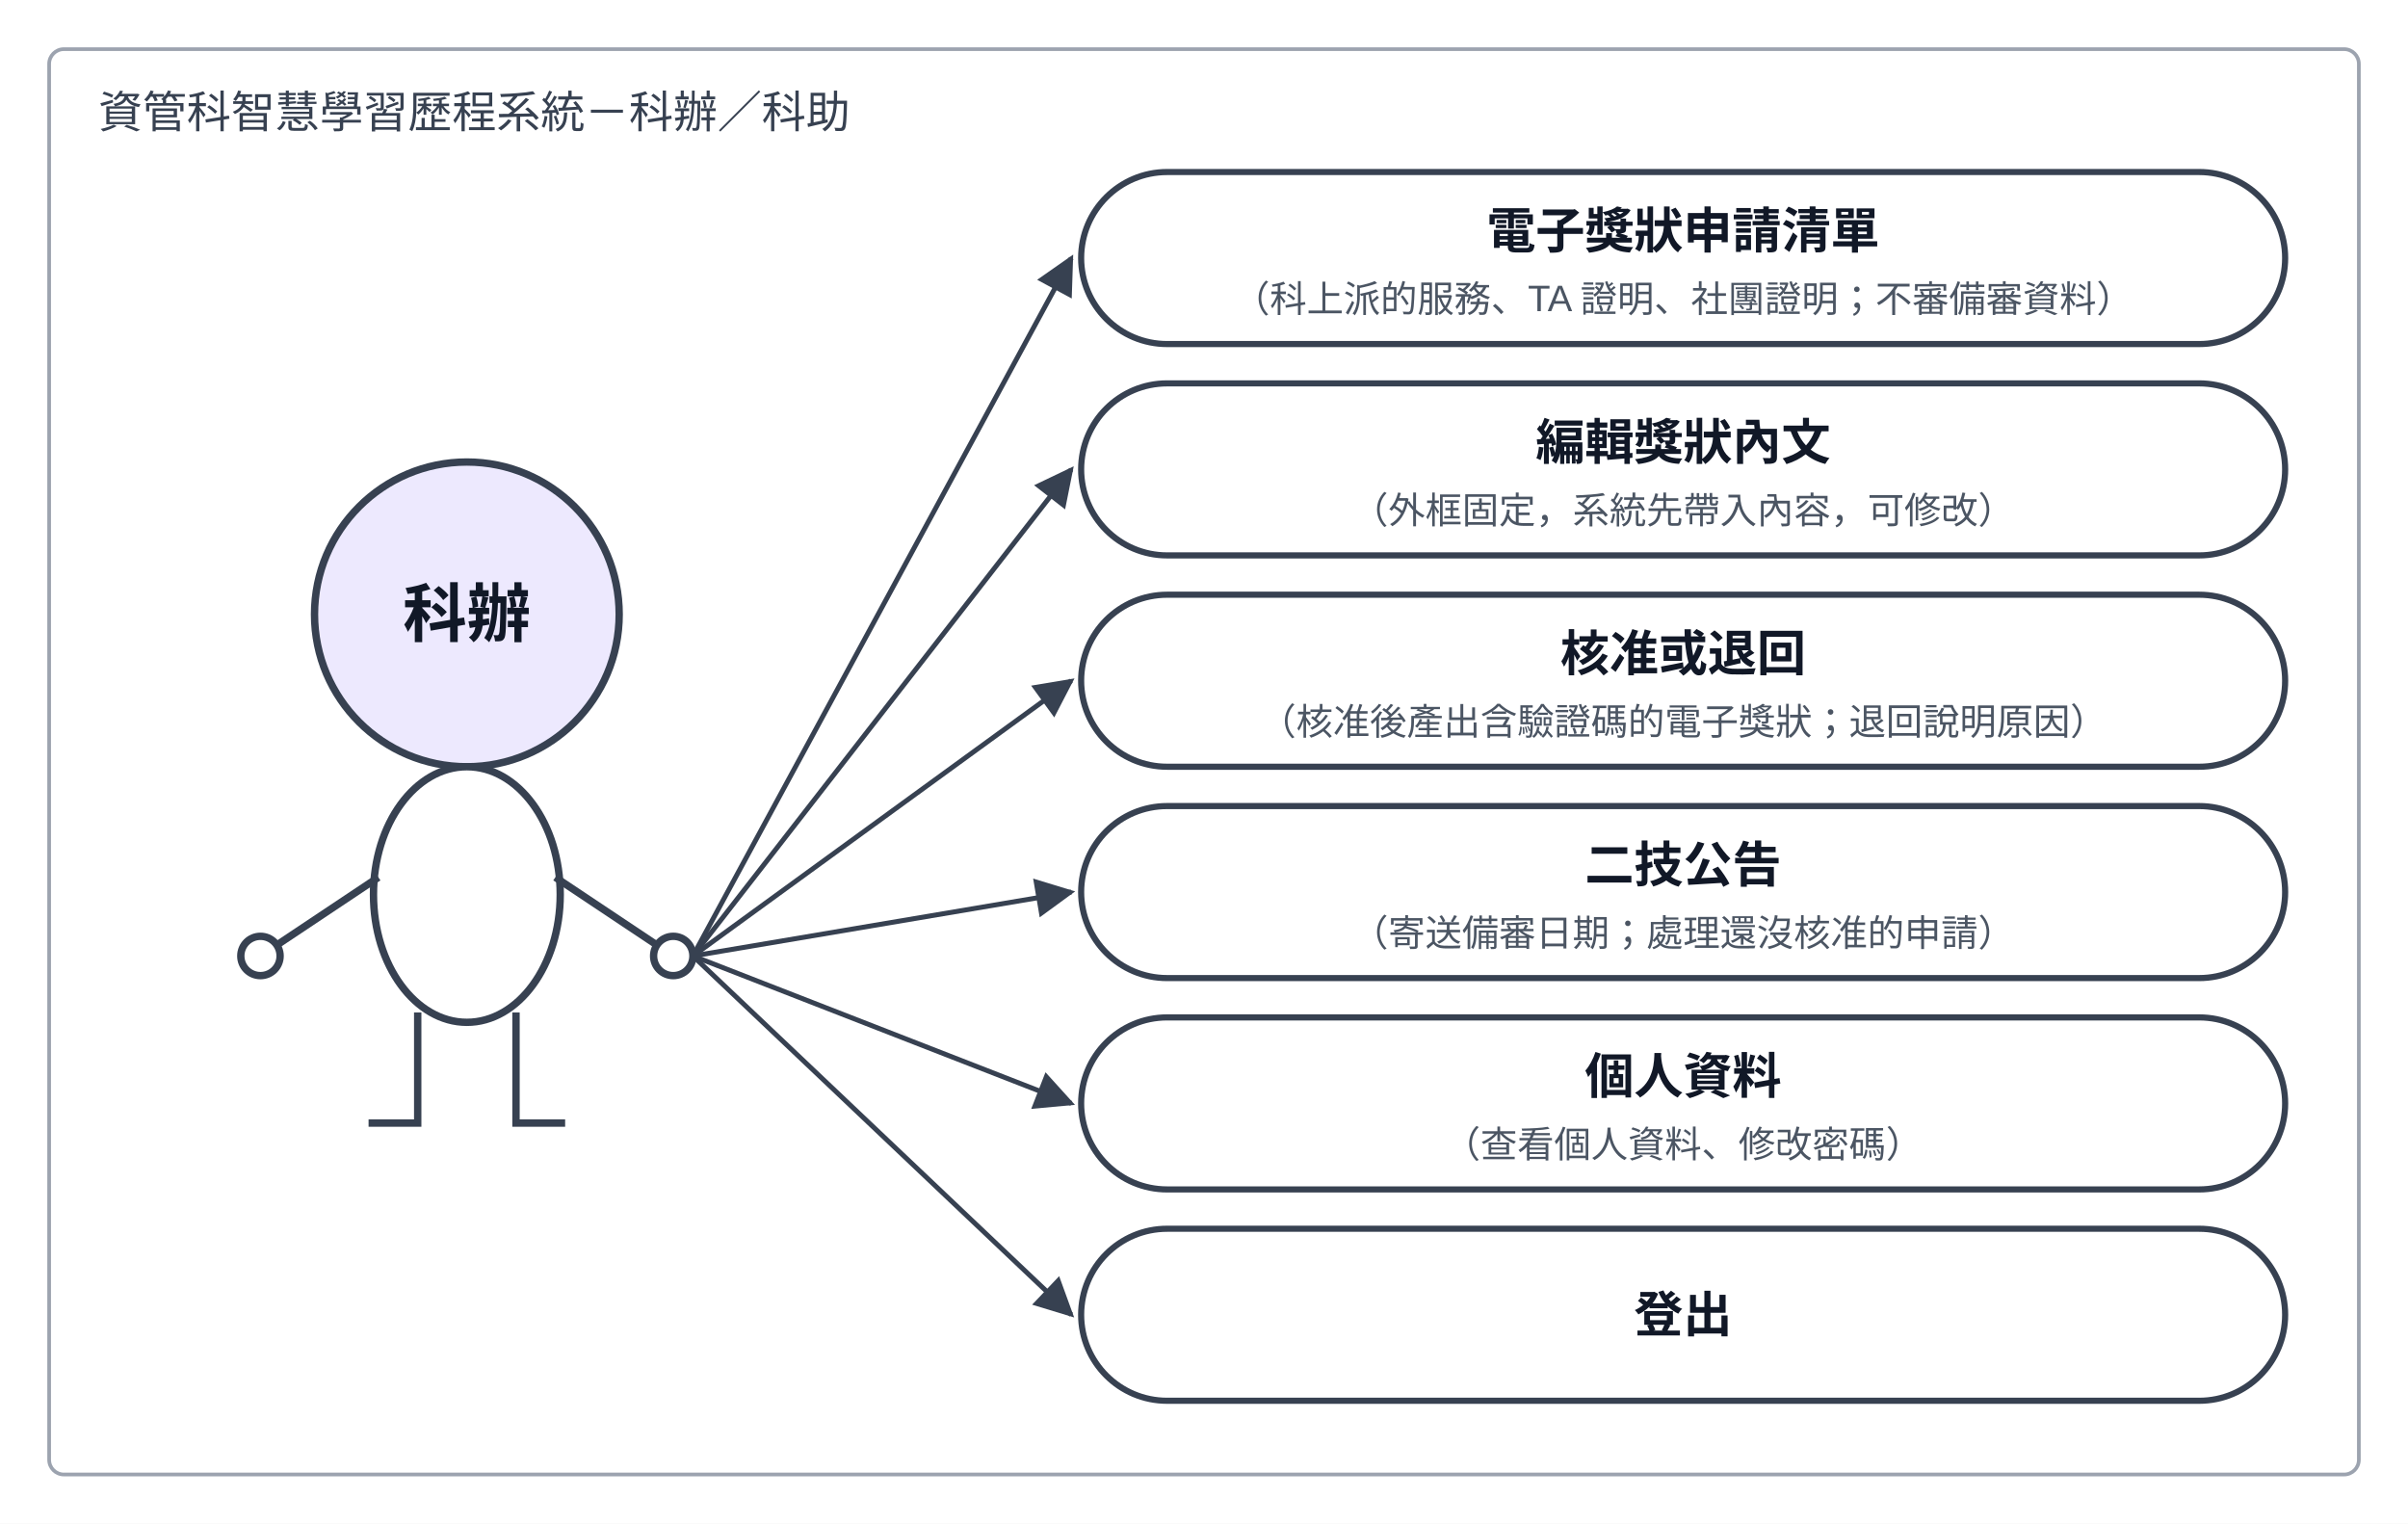
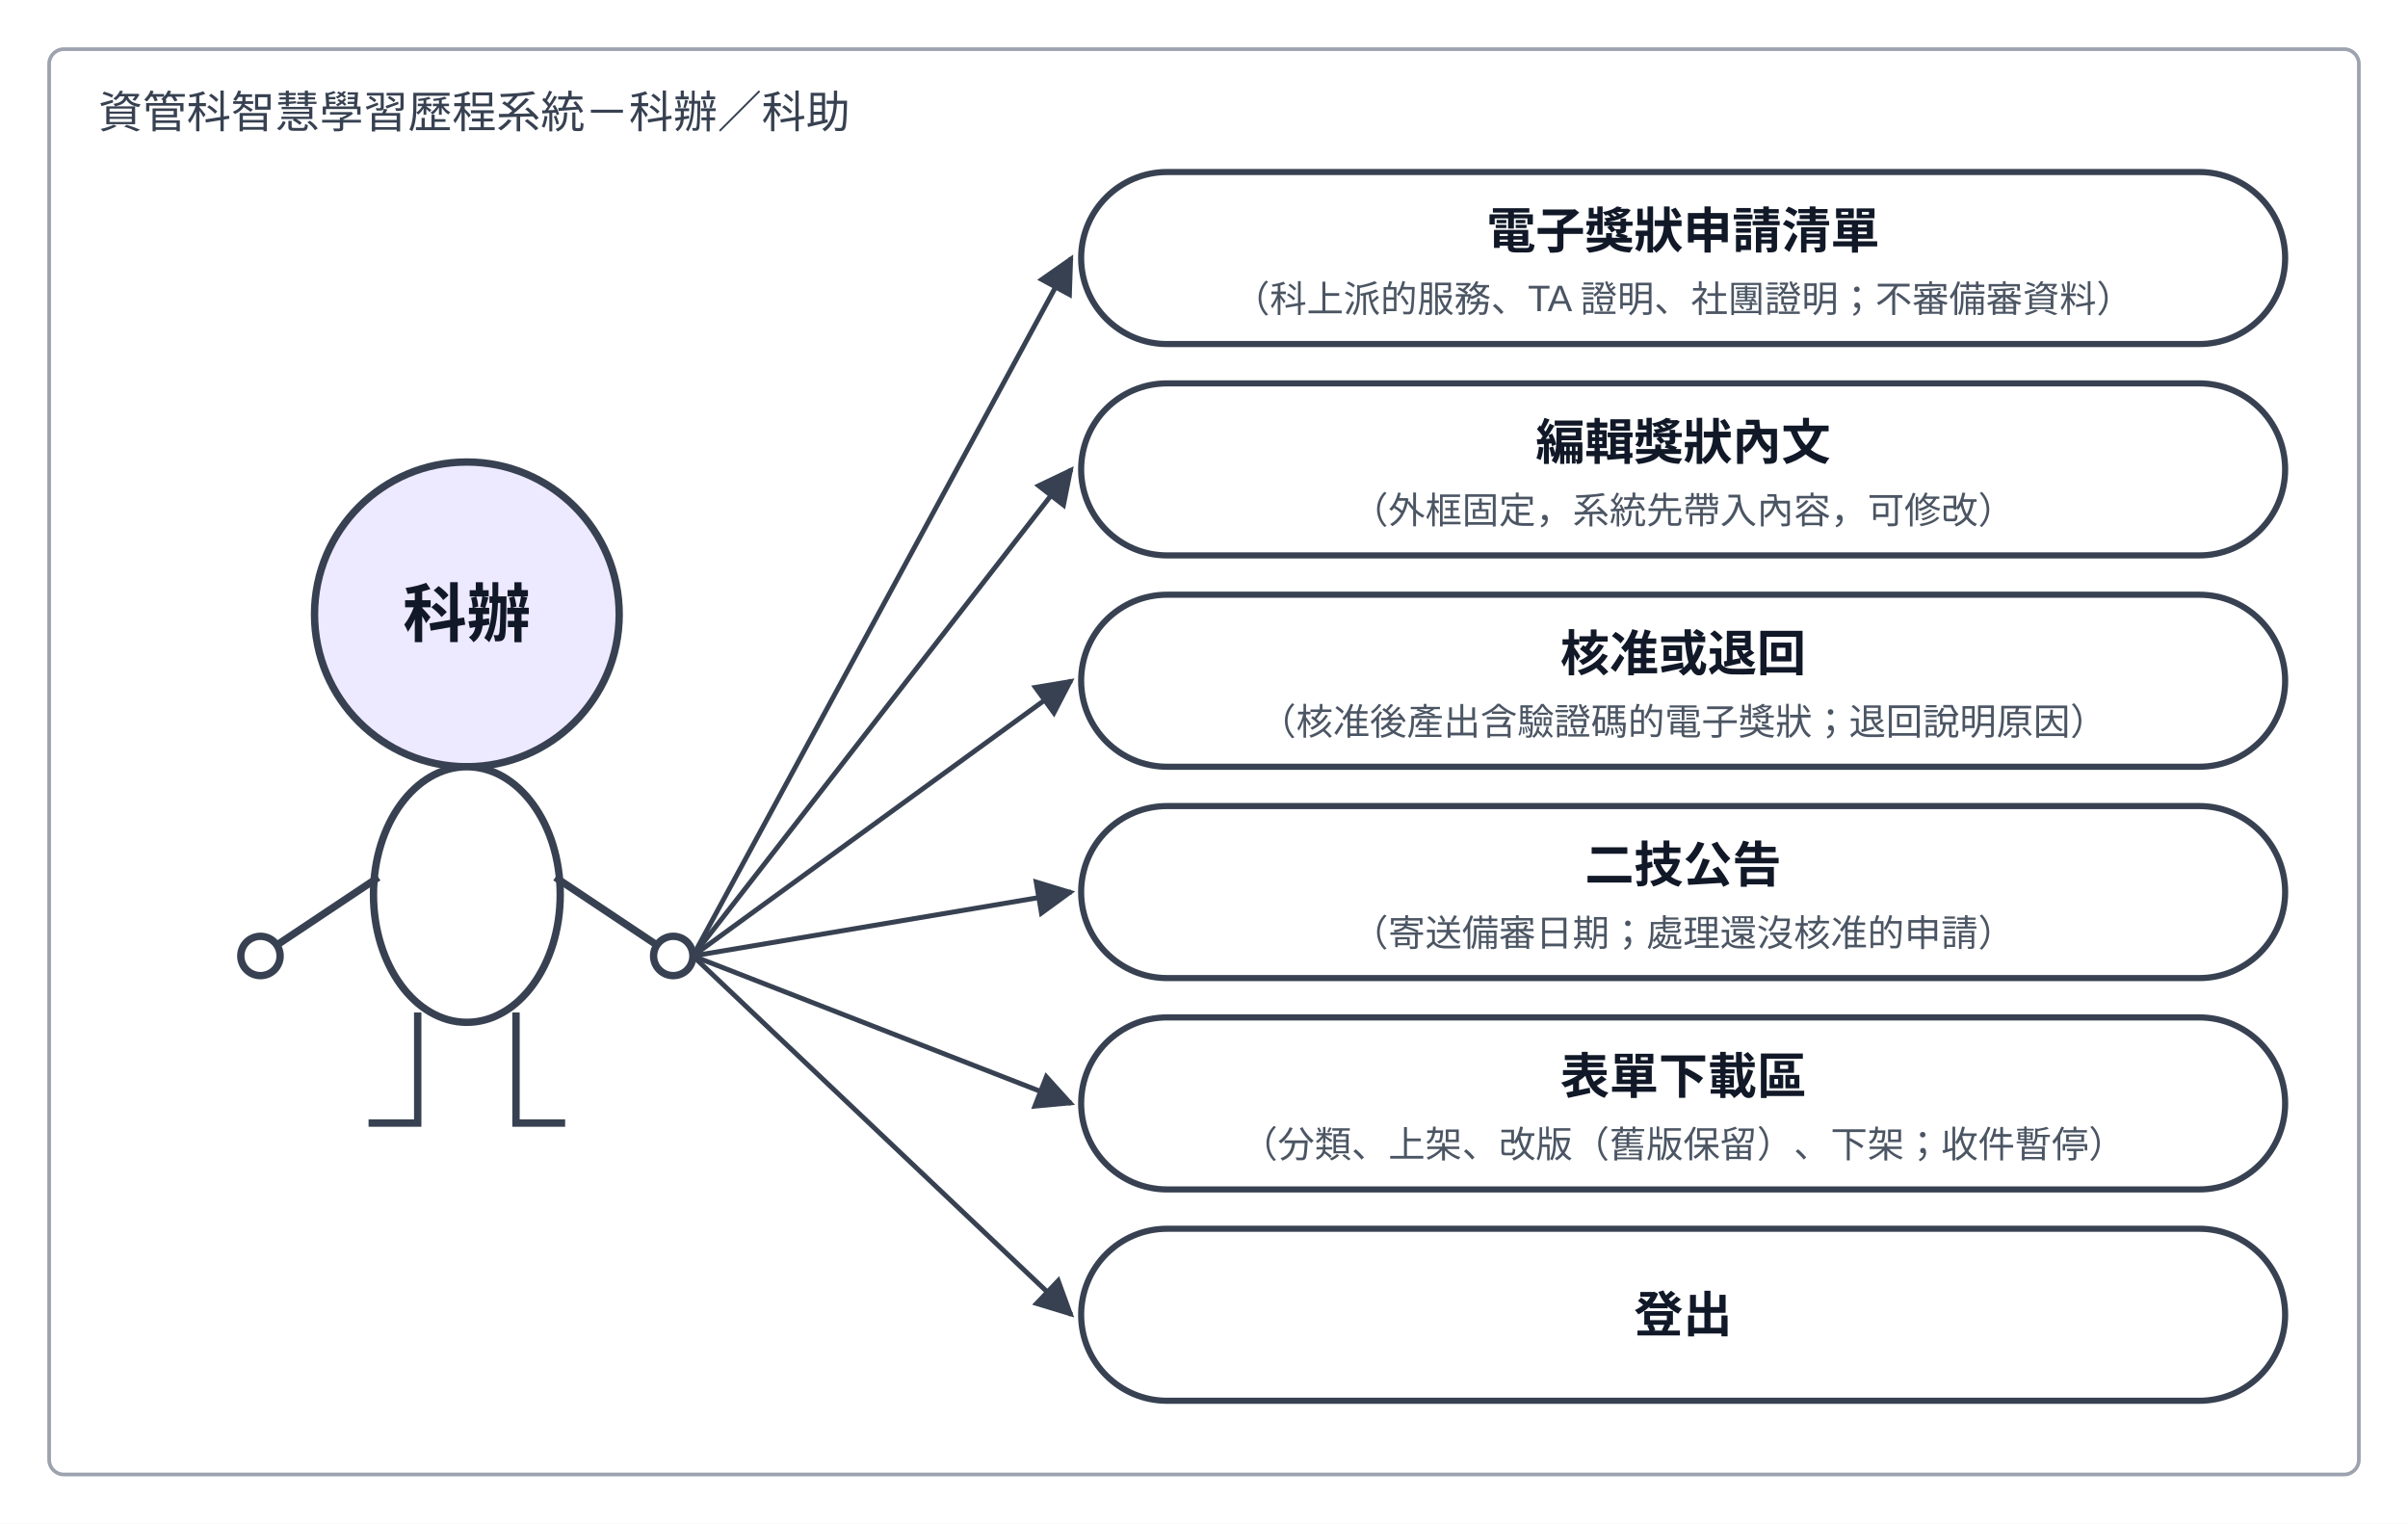
<svg xmlns="http://www.w3.org/2000/svg" width="980" height="620" viewBox="0 0 980 620" font-family="Microsoft JhengHei, Noto Sans TC, Arial, sans-serif">
  <rect width="980" height="620" fill="#FFFFFF" />
  <defs>
    <marker id="arrow" viewBox="0 0 10 10" refX="9" refY="5" markerWidth="8" markerHeight="8" orient="auto-start-reverse">
      <path d="M0,0 L10,5 L0,10 z" fill="#374151" />
    </marker>
  </defs>
  <rect x="20" y="20" width="940" height="580" fill="none" stroke="#9CA3AF" stroke-width="1.5" rx="6" />
  <text x="40" y="52" font-size="18" fill="#374151">資管科智慧學習歷程系統－科辦／科助</text>
  <circle cx="190" cy="250.0" r="62" fill="#EDE9FE" stroke="#374151" stroke-width="3" />
  <text x="190" y="259.0" font-size="26" font-weight="bold" text-anchor="middle" fill="#111827">科辦</text>
  <ellipse cx="190" cy="364.0" rx="38" ry="52" fill="#FFFFFF" stroke="#374151" stroke-width="3" />
  <path d="M154,357.0 L112,385.0" stroke="#374151" stroke-width="3" fill="none" />
  <circle cx="106" cy="389.0" r="8" fill="#FFFFFF" stroke="#374151" stroke-width="3" />
  <path d="M226,357.0 L268,385.0" stroke="#374151" stroke-width="3" fill="none" />
  <circle cx="274" cy="389.0" r="8" fill="#FFFFFF" stroke="#374151" stroke-width="3" />
  <path d="M170,412.0 L170,457.0 L150,457.0" stroke="#374151" stroke-width="3" fill="none" />
  <path d="M210,412.0 L210,457.0 L230,457.0" stroke="#374151" stroke-width="3" fill="none" />
  <path d="M282,389.0 L436,105.0" stroke="#374151" stroke-width="2" fill="none" marker-end="url(#arrow)" />
  <rect x="440" y="70" width="490" height="70" rx="35.0" fill="#FFFFFF" stroke="#374151" stroke-width="2.5" />
  <text x="685.0" y="101.0" font-size="20" font-weight="bold" text-anchor="middle" fill="#111827">電子獎狀申請清單</text>
  <text x="685.0" y="127.0" font-size="15" text-anchor="middle" fill="#4B5563">（科上派的服務、TA 證明、社團證明；不審備審資料）</text>
  <path d="M282,389.0 L436,191.0" stroke="#374151" stroke-width="2" fill="none" marker-end="url(#arrow)" />
  <rect x="440" y="156" width="490" height="70" rx="35.0" fill="#FFFFFF" stroke="#374151" stroke-width="2.5" />
  <text x="685.0" y="187.0" font-size="20" font-weight="bold" text-anchor="middle" fill="#111827">編輯獎狀內文</text>
  <text x="685.0" y="213.0" font-size="15" text-anchor="middle" fill="#4B5563">（外框固定，系統先帶入內容，可修改）</text>
  <path d="M282,389.0 L436,277.0" stroke="#374151" stroke-width="2" fill="none" marker-end="url(#arrow)" />
  <rect x="440" y="242" width="490" height="70" rx="35.0" fill="#FFFFFF" stroke="#374151" stroke-width="2.5" />
  <text x="685.0" y="273.0" font-size="20" font-weight="bold" text-anchor="middle" fill="#111827">核准或退回</text>
  <text x="685.0" y="299.0" font-size="15" text-anchor="middle" fill="#4B5563">（核准後產出含驗證碼的電子獎狀；退回說明原因）</text>
  <path d="M282,389.0 L436,363.0" stroke="#374151" stroke-width="2" fill="none" marker-end="url(#arrow)" />
  <rect x="440" y="328" width="490" height="70" rx="35.0" fill="#FFFFFF" stroke="#374151" stroke-width="2.5" />
  <text x="685.0" y="359.0" font-size="20" font-weight="bold" text-anchor="middle" fill="#111827">二技公告</text>
  <text x="685.0" y="385.0" font-size="15" text-anchor="middle" fill="#4B5563">（寄送備審日期；處理還沒核准的申請）</text>
  <path d="M282,389.0 L436,449.0" stroke="#374151" stroke-width="2" fill="none" marker-end="url(#arrow)" />
  <rect x="440" y="414" width="490" height="70" rx="35.0" fill="#FFFFFF" stroke="#374151" stroke-width="2.5" />
-   <text x="685.0" y="445.0" font-size="20" font-weight="bold" text-anchor="middle" fill="#111827">個人資料</text>
-   <text x="685.0" y="471.0" font-size="15" text-anchor="middle" fill="#4B5563">（查看個人資料、修改密碼）</text>
+   <text x="685.0" y="445.0" font-size="20" font-weight="bold" text-anchor="middle" fill="#111827">表單下載區</text>
+   <text x="685.0" y="471.0" font-size="15" text-anchor="middle" fill="#4B5563">（分類、上架、改版（舊版保留）、下架；收件暫停）</text>
  <path d="M282,389.0 L436,535.0" stroke="#374151" stroke-width="2" fill="none" marker-end="url(#arrow)" />
  <rect x="440" y="500" width="490" height="70" rx="35.0" fill="#FFFFFF" stroke="#374151" stroke-width="2.5" />
  <text x="685.0" y="542.0" font-size="20" font-weight="bold" text-anchor="middle" fill="#111827">登出</text>
</svg>
